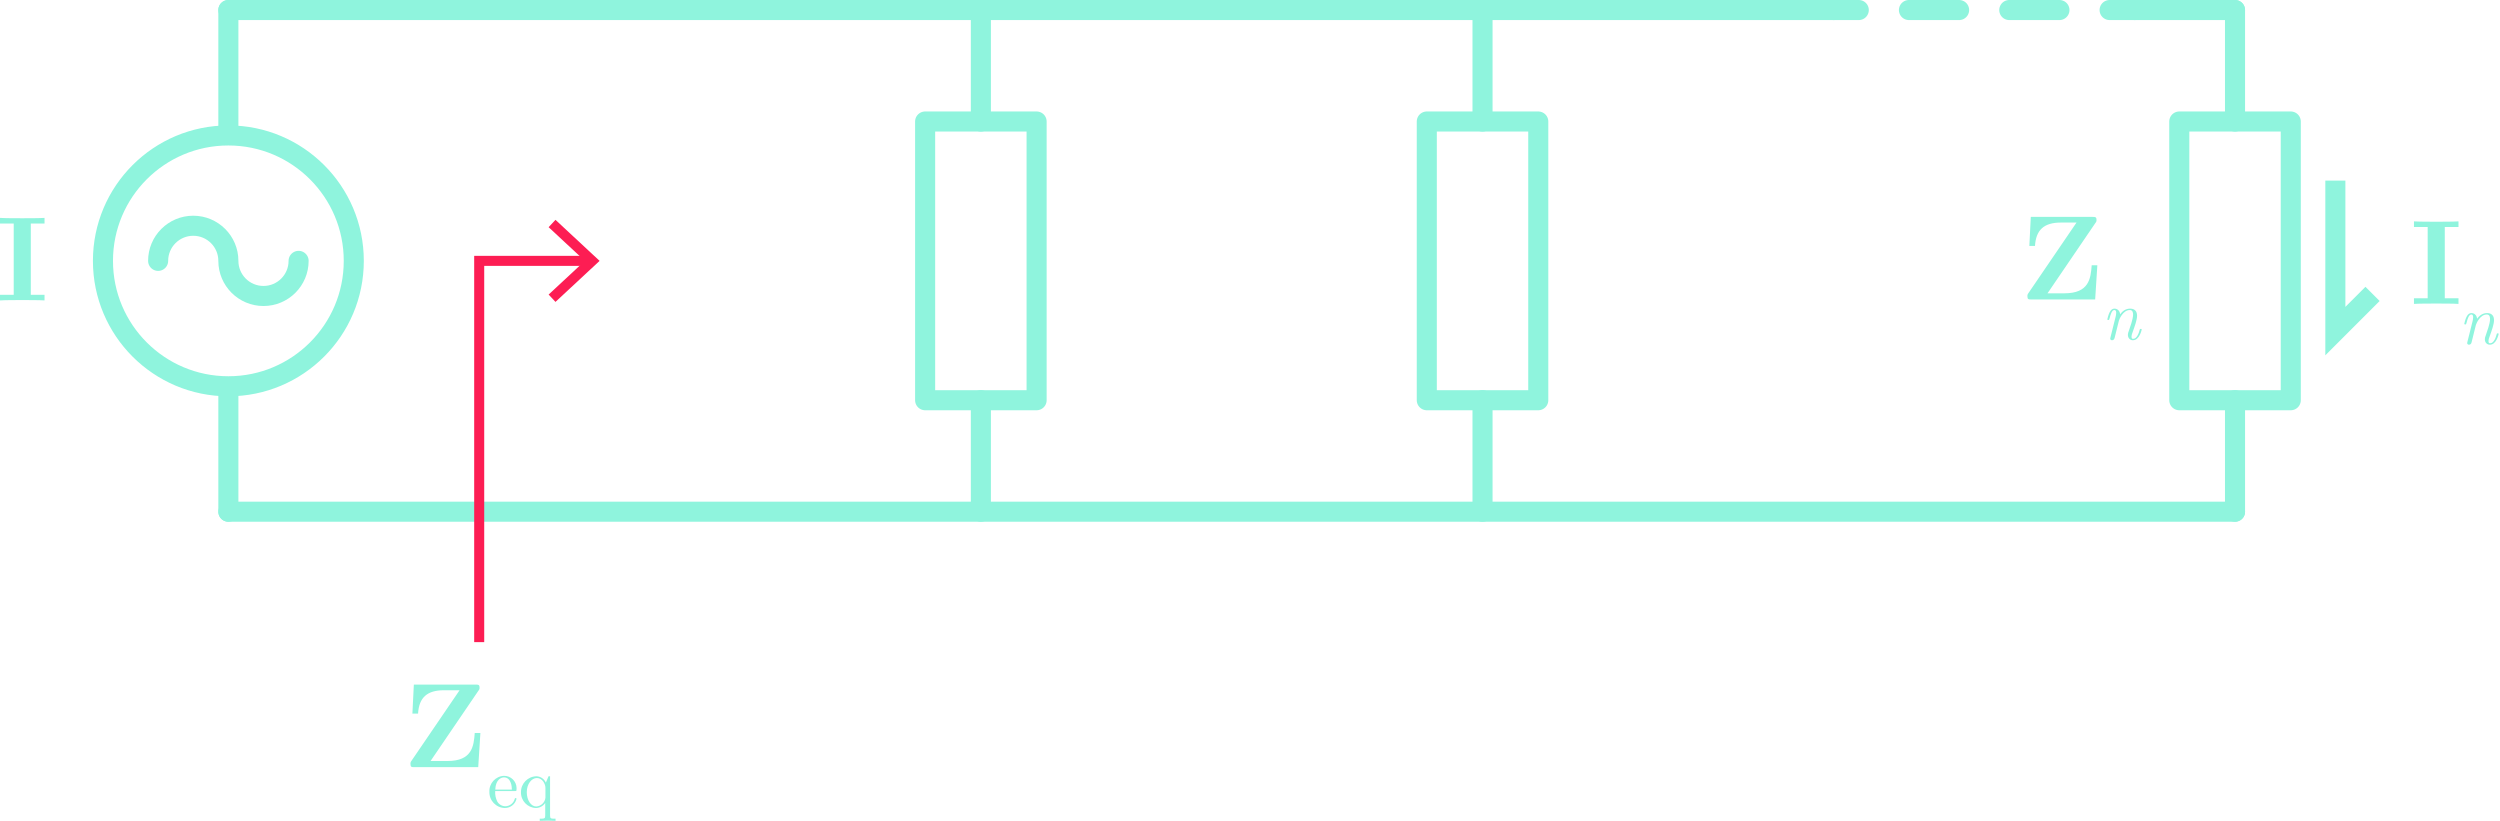
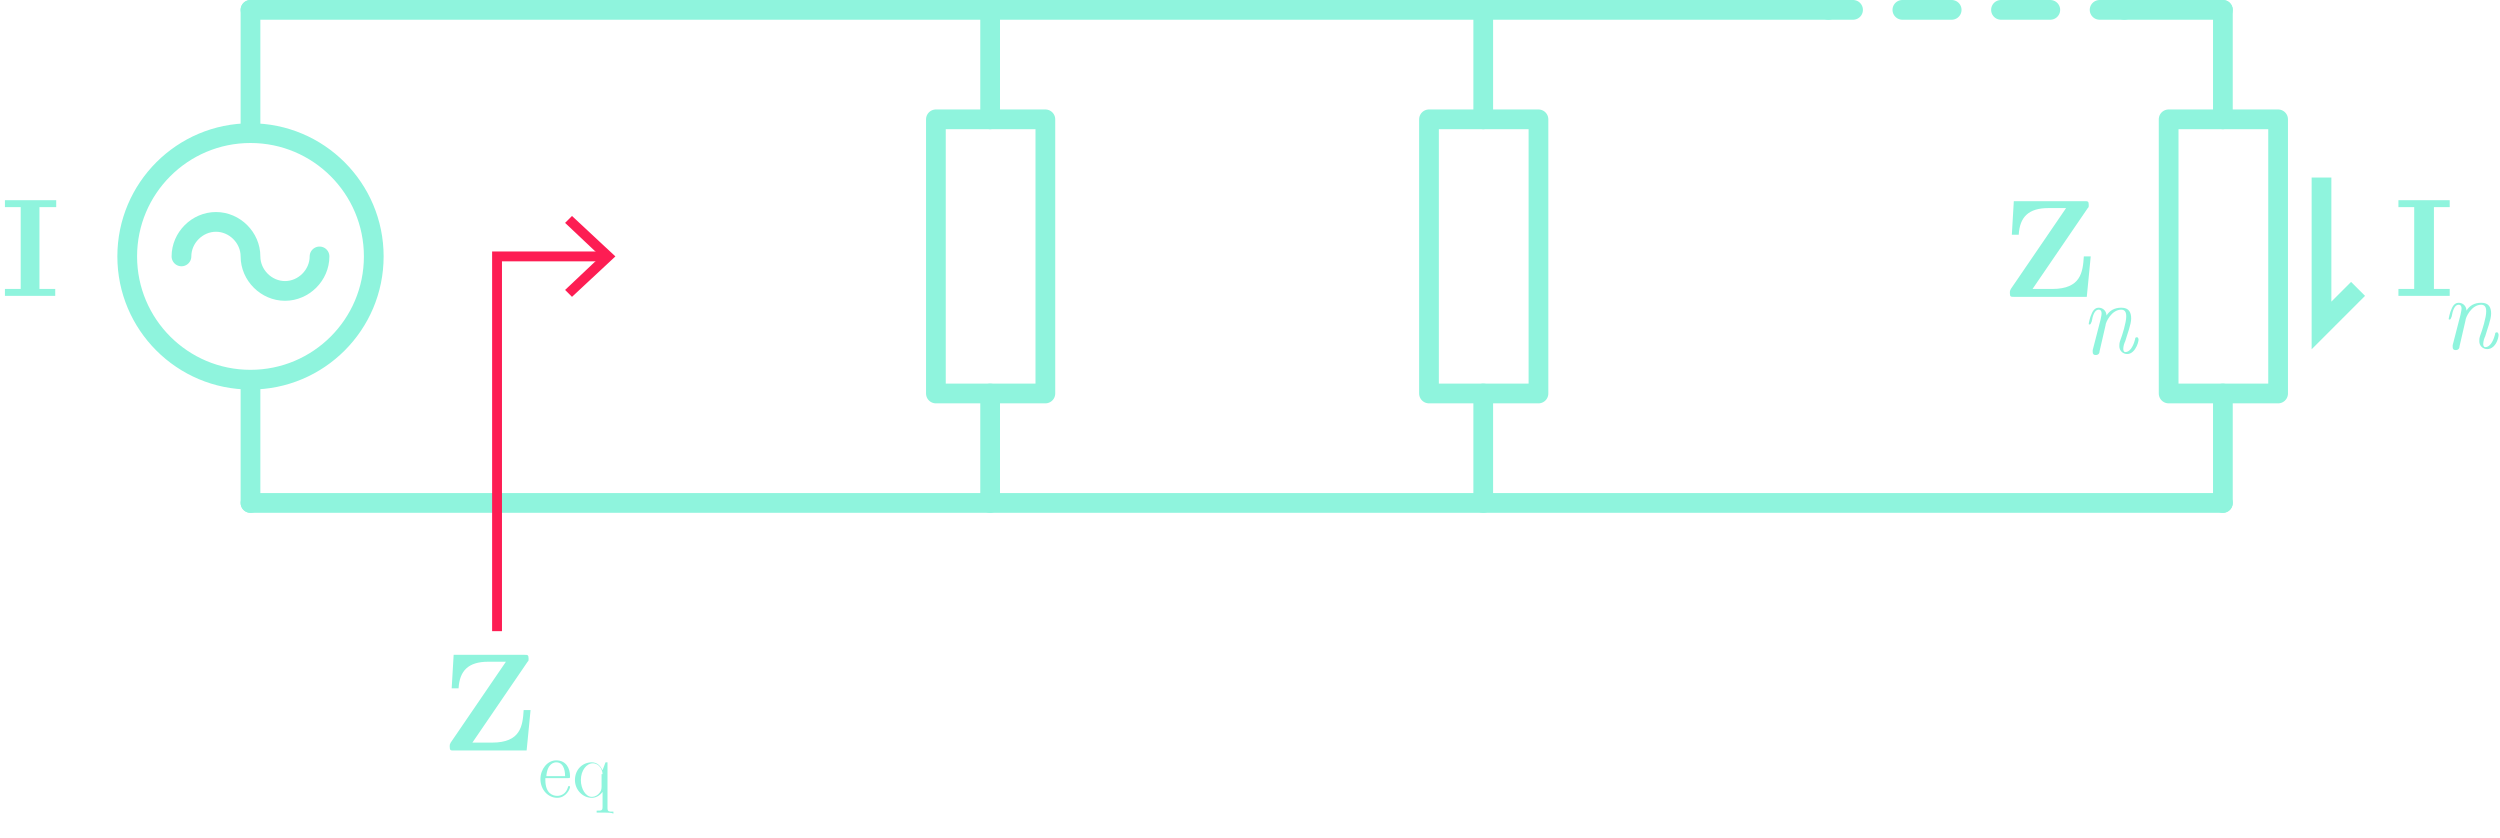
- <svg xmlns="http://www.w3.org/2000/svg" version="1.1" id="Layer_1" x="0px" y="0px" viewBox="0 0 249.171 81.813" style="enable-background:new 0 0 249.171 81.813;" xml:space="preserve">
+ <svg xmlns="http://www.w3.org/2000/svg" version="1.1" id="Layer_1" x="0px" y="0px" viewBox="0 0 253.5 84.9" style="enable-background:new 0 0 253.5 84.9;" xml:space="preserve">
  <style type="text/css">
	.st0{fill:none;stroke:#8FF4DD;stroke-width:2;stroke-linecap:round;}
	.st1{fill:none;stroke:#8FF4DD;stroke-width:2;stroke-linecap:square;stroke-linejoin:round;}
	.st2{fill:none;stroke:#8FF4DD;stroke-width:2;stroke-linecap:round;stroke-linejoin:round;}
	.st3{fill:none;stroke:#8FF4DD;stroke-width:2;stroke-linecap:round;stroke-linejoin:round;stroke-dasharray:5,5;}
- 	.st4{fill:#8FF4DD;}
- 	.st5{fill:none;stroke:#8FF4DD;stroke-width:2;stroke-linecap:round;stroke-linejoin:bevel;}
- 	.st6{fill:none;stroke:#FD1D53;stroke-miterlimit:10;}
- 	.st7{fill:#FD1D53;}
- 	.st8{fill:none;stroke:#8FF4DD;stroke-width:2;stroke-linecap:square;}
+ 	.st4{fill:none;stroke:#8FF4DD;stroke-width:2;stroke-linecap:round;stroke-linejoin:bevel;}
+ 	.st5{fill:none;stroke:#FD1D53;stroke-miterlimit:10;}
+ 	.st6{fill:#FD1D53;}
+ 	.st7{fill:none;stroke:#8FF4DD;stroke-width:2;stroke-linecap:square;}
+ 	.st8{fill:#8FF4DD;}
</style>
  <g>
-     <circle class="st0" cx="22.761" cy="26" r="12.5" />
-     <line class="st0" x1="22.761" y1="13" x2="22.761" y2="1" />
-     <line class="st0" x1="22.761" y1="51" x2="22.761" y2="39" />
-     <path id="path1901" class="st0" d="M15.761,26c0-1.933,1.567-3.5,3.5-3.5s3.5,1.567,3.5,3.5s1.567,3.5,3.5,3.5s3.5-1.567,3.5-3.5   " />
+     <circle class="st0" cx="25.4" cy="26" r="12.5" />
+     <line class="st0" x1="25.4" y1="13" x2="25.4" y2="1" />
+     <line class="st0" x1="25.4" y1="51" x2="25.4" y2="39" />
+     <path id="path1901" class="st0" d="M18.4,26c0-1.9,1.6-3.5,3.5-3.5s3.5,1.6,3.5,3.5s1.6,3.5,3.5,3.5s3.5-1.6,3.5-3.5" />
    <g>
-       <path id="path5036" class="st0" d="M97.761,51V39.889" />
-       <path id="path5038" class="st0" d="M97.761,12.111V1" />
-       <rect id="rect5044" x="92.206" y="12.111" class="st1" width="11.111" height="27.778" />
+       <path id="path5036" class="st0" d="M100.4,51V39.9" />
+       <path id="path5038" class="st0" d="M100.4,12.1V1" />
+       <rect id="rect5044" x="94.9" y="12.1" class="st1" width="11.1" height="27.8" />
    </g>
    <g>
-       <path id="path5036_1_" class="st0" d="M147.761,51V39.889" />
-       <path id="path5038_1_" class="st0" d="M147.761,12.111V1" />
-       <rect id="rect5044_1_" x="142.206" y="12.111" class="st1" width="11.111" height="27.778" />
+       <path id="path5036_1_" class="st0" d="M150.4,51V39.9" />
+       <path id="path5038_1_" class="st0" d="M150.4,12.1V1" />
+       <rect id="rect5044_1_" x="144.9" y="12.1" class="st1" width="11.1" height="27.8" />
    </g>
    <g>
-       <path id="path5036_2_" class="st0" d="M222.761,51V39.889" />
-       <path id="path5038_2_" class="st0" d="M222.761,12.111V1" />
-       <rect id="rect5044_2_" x="217.206" y="12.111" class="st1" width="11.111" height="27.778" />
+       <path id="path5036_2_" class="st0" d="M225.4,51V39.9" />
+       <path id="path5038_2_" class="st0" d="M225.4,12.1V1" />
+       <rect id="rect5044_2_" x="219.9" y="12.1" class="st1" width="11.1" height="27.8" />
    </g>
  </g>
  <g>
-     <line class="st2" x1="222.761" y1="1" x2="212.761" y2="1" />
+     <line class="st2" x1="225.4" y1="1" x2="215.4" y2="1" />
    <g>
-       <line class="st2" x1="182.761" y1="1" x2="185.261" y2="1" />
-       <line class="st3" x1="190.261" y1="1" x2="207.761" y2="1" />
-       <line class="st2" x1="210.261" y1="1" x2="212.761" y2="1" />
+       <line class="st2" x1="185.4" y1="1" x2="187.9" y2="1" />
+       <line class="st3" x1="192.9" y1="1" x2="210.4" y2="1" />
+       <line class="st2" x1="212.9" y1="1" x2="215.4" y2="1" />
    </g>
-     <path class="st4" d="M2.219,29.908c-0.552,0-1.727,0-2.219,0.036V29.38h1.367v-7.1H0v-0.564   c0.492,0.036,1.667,0.036,2.219,0.036c0.551,0,1.727,0,2.219-0.036v0.564H3.07v7.1H4.438v0.563   C3.946,29.908,2.77,29.908,2.219,29.908z" />
+     <polyline class="st2" points="25.4,1 100.4,1 150.4,1 175.4,1 185.4,1  " />
+     <polyline class="st4" points="225.4,51 150.4,51 100.4,51 25.4,51  " />
    <g>
-       <path class="st4" d="M47.664,76.46h-6.369c-0.264,0-0.384,0-0.384-0.312    c-0.012-0.113,0.023-0.225,0.096-0.312l4.798-7.04h-1.56c-1.679,0-2.482,0.731-2.578,2.327H41.103    l0.144-2.891h6.165c0.252,0,0.384,0,0.384,0.3c0.011,0.106-0.024,0.211-0.097,0.288l-4.785,7.028    h1.68c2.458,0,2.626-1.463,2.722-2.794h0.564L47.664,76.46z" />
-       <path class="st4" d="M50.312,80.533c-0.87-0.022-1.557-0.744-1.537-1.614    c-0.037-0.841,0.613-1.554,1.454-1.593c0.685-0.01,1.248,0.537,1.258,1.222    c0.001,0.049-0.002,0.099-0.007,0.148c0,0.147-0.021,0.147-0.175,0.147H49.355    c-0.025,0.362,0.048,0.724,0.21,1.048c0.164,0.282,0.463,0.46,0.789,0.468    c0.44-0.002,0.826-0.296,0.944-0.72c0.014-0.056,0.027-0.098,0.091-0.098    c0.045-0.005,0.085,0.027,0.09,0.072c0,0.004,0.001,0.008,0,0.012    C51.348,80.162,50.865,80.537,50.312,80.533z M50.229,77.48c-0.238,0-0.825,0.175-0.867,1.216h1.656    C51.018,78.423,50.949,77.48,50.229,77.48z" />
-       <path class="st4" d="M54.579,81.792l-0.783,0.021v-0.217c0.469,0,0.546,0,0.546-0.314v-1.251    c-0.21,0.309-0.556,0.497-0.93,0.503c-0.845-0.029-1.509-0.734-1.488-1.579    c-0.008-0.863,0.681-1.571,1.544-1.586c0.409,0.013,0.774,0.26,0.937,0.636l0.266-0.636h0.153    v3.914c0,0.314,0.077,0.314,0.546,0.314v0.217L54.579,81.792z M54.362,78.521    c0-0.37-0.293-0.978-0.853-0.978c-0.518,0-1.006,0.58-1.006,1.412c0,0.804,0.426,1.426,0.936,1.426    c0.481-0.024,0.873-0.395,0.923-0.874L54.362,78.521z" />
+       <polyline class="st5" points="50.4,64 50.4,26 61.3,26   " />
+       <polygon class="st6" points="58,30.1 57.3,29.4 60.9,26 57.3,22.6 58,21.9 62.4,26   " />
    </g>
-     <polyline class="st2" points="22.761,1 97.761,1 147.761,1 172.761,1 182.761,1  " />
-     <polyline class="st5" points="222.761,51 147.761,51 97.761,51 22.761,51  " />
+     <polyline class="st7" points="235.4,19 235.4,33 238.4,30  " />
    <g>
-       <polyline class="st6" points="47.761,64 47.761,26 58.677,26   " />
-       <polygon class="st7" points="55.363,30.09 54.681,29.357 58.293,26.001 54.681,22.644 55.363,21.911 59.761,26.001   " />
+       <path class="st8" d="M53.4,76.1H46c-0.3,0-0.4,0-0.4-0.4c0-0.2,0-0.2,0.1-0.4l5.6-8.2h-1.8c-2,0-2.9,0.9-3,2.7h-0.7l0.2-3.4h7.2    c0.3,0,0.4,0,0.4,0.4c0,0.2,0,0.2-0.1,0.3l-5.6,8.2h2c2.9,0,3.1-1.7,3.2-3.3h0.7L53.4,76.1z" />
+       <path class="st8" d="M56.5,80.9c-0.9,0-1.7-0.8-1.7-1.9c0-1,0.7-1.9,1.6-1.9c1,0,1.4,0.8,1.4,1.6c0,0.2,0,0.2-0.2,0.2h-2.3v0.2    c0,1.4,0.8,1.6,1.2,1.6s0.9-0.2,1.1-0.9c0,0,0-0.1,0.1-0.1c0,0,0.1,0,0.1,0.1C57.8,80,57.4,80.9,56.5,80.9z M56.4,77.3    c-0.2,0-0.9,0.1-1,1.4h1.9C57.3,78.5,57.3,77.3,56.4,77.3z" />
+       <path class="st8" d="M61.4,82.4c-0.2,0-0.7,0-0.9,0v-0.2c0.5,0,0.6,0,0.6-0.4v-1.5c-0.3,0.4-0.7,0.6-1.1,0.6    c-0.9,0-1.7-0.8-1.7-1.8c0-1.1,0.8-1.8,1.7-1.8c0.6,0,0.9,0.4,1.1,0.8l0.3-0.8h0.2v4.6c0,0.4,0.1,0.4,0.6,0.4v0.2    C62,82.4,61.6,82.4,61.4,82.4z M61.1,78.5c0-0.4-0.3-1.1-1-1.1c-0.6,0-1.2,0.7-1.2,1.7c0,0.9,0.5,1.7,1.1,1.7c0.1,0,0.4,0,0.7-0.3    c0.2-0.2,0.3-0.4,0.3-0.7V78.5z" />
    </g>
-     <polyline class="st8" points="232.761,19 232.761,33 235.761,30  " />
    <g>
-       <path class="st4" d="M242.815,30.254c-0.552,0-1.728,0-2.219,0.036v-0.563h1.367V22.627h-1.367v-0.564    c0.491,0.036,1.667,0.036,2.219,0.036s1.728,0,2.219-0.036v0.564h-1.367v7.1h1.367v0.563    C244.542,30.254,243.367,30.254,242.815,30.254z" />
-       <g>
-         <path class="st4" d="M248.164,34.356c-0.286,0-0.503-0.209-0.503-0.545c0-0.147,0.027-0.21,0.091-0.384     c0.118-0.343,0.426-1.181,0.426-1.615c0-0.119,0-0.468-0.321-0.468     c-0.671,0-1.048,0.895-1.09,1.048l-0.427,1.719c-0.027,0.119-0.098,0.245-0.259,0.245     c-0.125,0-0.182-0.084-0.182-0.167c0-0.028,0-0.035,0.028-0.133l0.51-2.041     c0.028-0.098,0.057-0.251,0.057-0.384c0-0.084,0-0.287-0.182-0.287     c-0.238,0-0.371,0.413-0.476,0.825c-0.042,0.161-0.049,0.168-0.126,0.168     c-0.062,0-0.098-0.014-0.098-0.07c0,0,0.091-0.434,0.224-0.692     c0.146-0.301,0.328-0.371,0.489-0.371c0.321,0,0.538,0.251,0.559,0.566     c0.231-0.314,0.56-0.566,0.993-0.566c0.538,0,0.698,0.342,0.698,0.713     c0,0.405-0.237,1.055-0.419,1.565c-0.056,0.14-0.133,0.356-0.133,0.524     c0,0.161,0.056,0.21,0.16,0.21c0.392,0,0.58-0.629,0.644-0.867     c0.027-0.105,0.035-0.125,0.118-0.125c0.028,0,0.092,0,0.092,0.062     C249.038,33.315,248.814,34.356,248.164,34.356z" />
-       </g>
+       <path class="st8" d="M211.6,30.1h-7.4c-0.3,0-0.4,0-0.4-0.4c0-0.2,0-0.2,0.1-0.4l5.6-8.2h-1.8c-2,0-2.9,0.9-3,2.7h-0.7l0.2-3.4    h7.2c0.3,0,0.4,0,0.4,0.4c0,0.2,0,0.2-0.1,0.3l-5.6,8.2h2c2.9,0,3.1-1.7,3.2-3.3h0.7L211.6,30.1z" />
    </g>
-     <path class="st4" d="M208.822,29.846h-6.369c-0.264,0-0.384,0-0.384-0.312   c-0.012-0.113,0.023-0.225,0.096-0.312l4.798-7.04h-1.56c-1.679,0-2.482,0.731-2.578,2.327h-0.563   l0.144-2.891h6.165c0.252,0,0.384,0,0.384,0.3c0.011,0.106-0.024,0.211-0.097,0.288l-4.785,7.028   h1.68c2.458,0,2.626-1.463,2.722-2.794h0.564L208.822,29.846z" />
    <g>
-       <path class="st4" d="M212.587,33.912c-0.286,0-0.503-0.209-0.503-0.545c0-0.147,0.027-0.21,0.091-0.384    c0.118-0.343,0.426-1.181,0.426-1.615c0-0.119,0-0.468-0.321-0.468    c-0.671,0-1.048,0.895-1.09,1.048l-0.427,1.719c-0.027,0.119-0.098,0.245-0.259,0.245    c-0.125,0-0.182-0.084-0.182-0.167c0-0.028,0-0.035,0.028-0.133l0.51-2.041    c0.028-0.098,0.057-0.251,0.057-0.384c0-0.084,0-0.287-0.182-0.287    c-0.238,0-0.371,0.413-0.476,0.825c-0.042,0.161-0.049,0.168-0.126,0.168    c-0.062,0-0.098-0.014-0.098-0.07c0,0,0.091-0.434,0.224-0.692    c0.146-0.301,0.328-0.371,0.489-0.371c0.321,0,0.538,0.251,0.559,0.566    c0.231-0.314,0.56-0.566,0.993-0.566c0.538,0,0.698,0.342,0.698,0.713    c0,0.405-0.237,1.055-0.419,1.565c-0.056,0.14-0.133,0.356-0.133,0.524    c0,0.161,0.056,0.21,0.16,0.21c0.392,0,0.58-0.629,0.644-0.867    c0.027-0.105,0.035-0.125,0.118-0.125c0.028,0,0.092,0,0.092,0.062    C213.461,32.871,213.237,33.912,212.587,33.912z" />
+       <path class="st8" d="M245.8,30c-0.6,0-2,0-2.6,0v-0.7h1.6v-8.3h-1.6v-0.7c0.6,0,1.9,0,2.6,0c0.6,0,2,0,2.6,0v0.7h-1.6v8.3h1.6v0.7    C247.8,30,246.5,30,245.8,30z" />
+     </g>
+     <g>
+       <path class="st8" d="M3.1,30c-0.6,0-2,0-2.6,0v-0.7h1.6v-8.3H0.5v-0.7c0.6,0,1.9,0,2.6,0c0.6,0,2,0,2.6,0v0.7H4v8.3h1.6v0.7    C5.1,30,3.7,30,3.1,30z" />
    </g>
  </g>
+   <path class="st8" d="M215.7,35.9c-0.4,0-0.8-0.3-0.8-0.8c0-0.2,0-0.3,0.1-0.6c0.2-0.5,0.6-1.8,0.6-2.4c0-0.2,0-0.7-0.5-0.7  c-1,0-1.6,1.3-1.6,1.6l-0.6,2.6c0,0.2-0.1,0.4-0.4,0.4c-0.2,0-0.3-0.1-0.3-0.3c0,0,0-0.1,0-0.2l0.8-3.1c0-0.1,0.1-0.4,0.1-0.6  c0-0.1,0-0.4-0.3-0.4c-0.4,0-0.6,0.6-0.7,1.2c-0.1,0.2-0.1,0.3-0.2,0.3c-0.1,0-0.1,0-0.1-0.1c0,0,0.1-0.6,0.3-1  c0.2-0.5,0.5-0.6,0.7-0.6c0.5,0,0.8,0.4,0.8,0.8c0.3-0.5,0.8-0.8,1.5-0.8c0.8,0,1,0.5,1,1.1c0,0.6-0.4,1.6-0.6,2.3  c-0.1,0.2-0.2,0.5-0.2,0.8c0,0.2,0.1,0.3,0.2,0.3c0.6,0,0.9-0.9,1-1.3c0-0.2,0.1-0.2,0.2-0.2c0,0,0.1,0,0.1,0.1  C217,34.3,216.6,35.9,215.7,35.9z" />
+   <path class="st8" d="M252.2,35.4c-0.4,0-0.8-0.3-0.8-0.8c0-0.2,0-0.3,0.1-0.6c0.2-0.5,0.6-1.8,0.6-2.4c0-0.2,0-0.7-0.5-0.7  c-1,0-1.6,1.3-1.6,1.6l-0.6,2.6c0,0.2-0.1,0.4-0.4,0.4c-0.2,0-0.3-0.1-0.3-0.3c0,0,0-0.1,0-0.2l0.8-3.1c0-0.1,0.1-0.4,0.1-0.6  c0-0.1,0-0.4-0.3-0.4c-0.4,0-0.6,0.6-0.7,1.2c-0.1,0.2-0.1,0.3-0.2,0.3c-0.1,0-0.1,0-0.1-0.1c0,0,0.1-0.6,0.3-1  c0.2-0.5,0.5-0.6,0.7-0.6c0.5,0,0.8,0.4,0.8,0.8c0.3-0.5,0.8-0.8,1.5-0.8c0.8,0,1,0.5,1,1.1c0,0.6-0.4,1.6-0.6,2.3  c-0.1,0.2-0.2,0.5-0.2,0.8c0,0.2,0.1,0.3,0.2,0.3c0.6,0,0.9-0.9,1-1.3c0-0.2,0.1-0.2,0.2-0.2c0,0,0.1,0,0.1,0.1  C253.5,33.8,253.2,35.4,252.2,35.4z" />
</svg>
